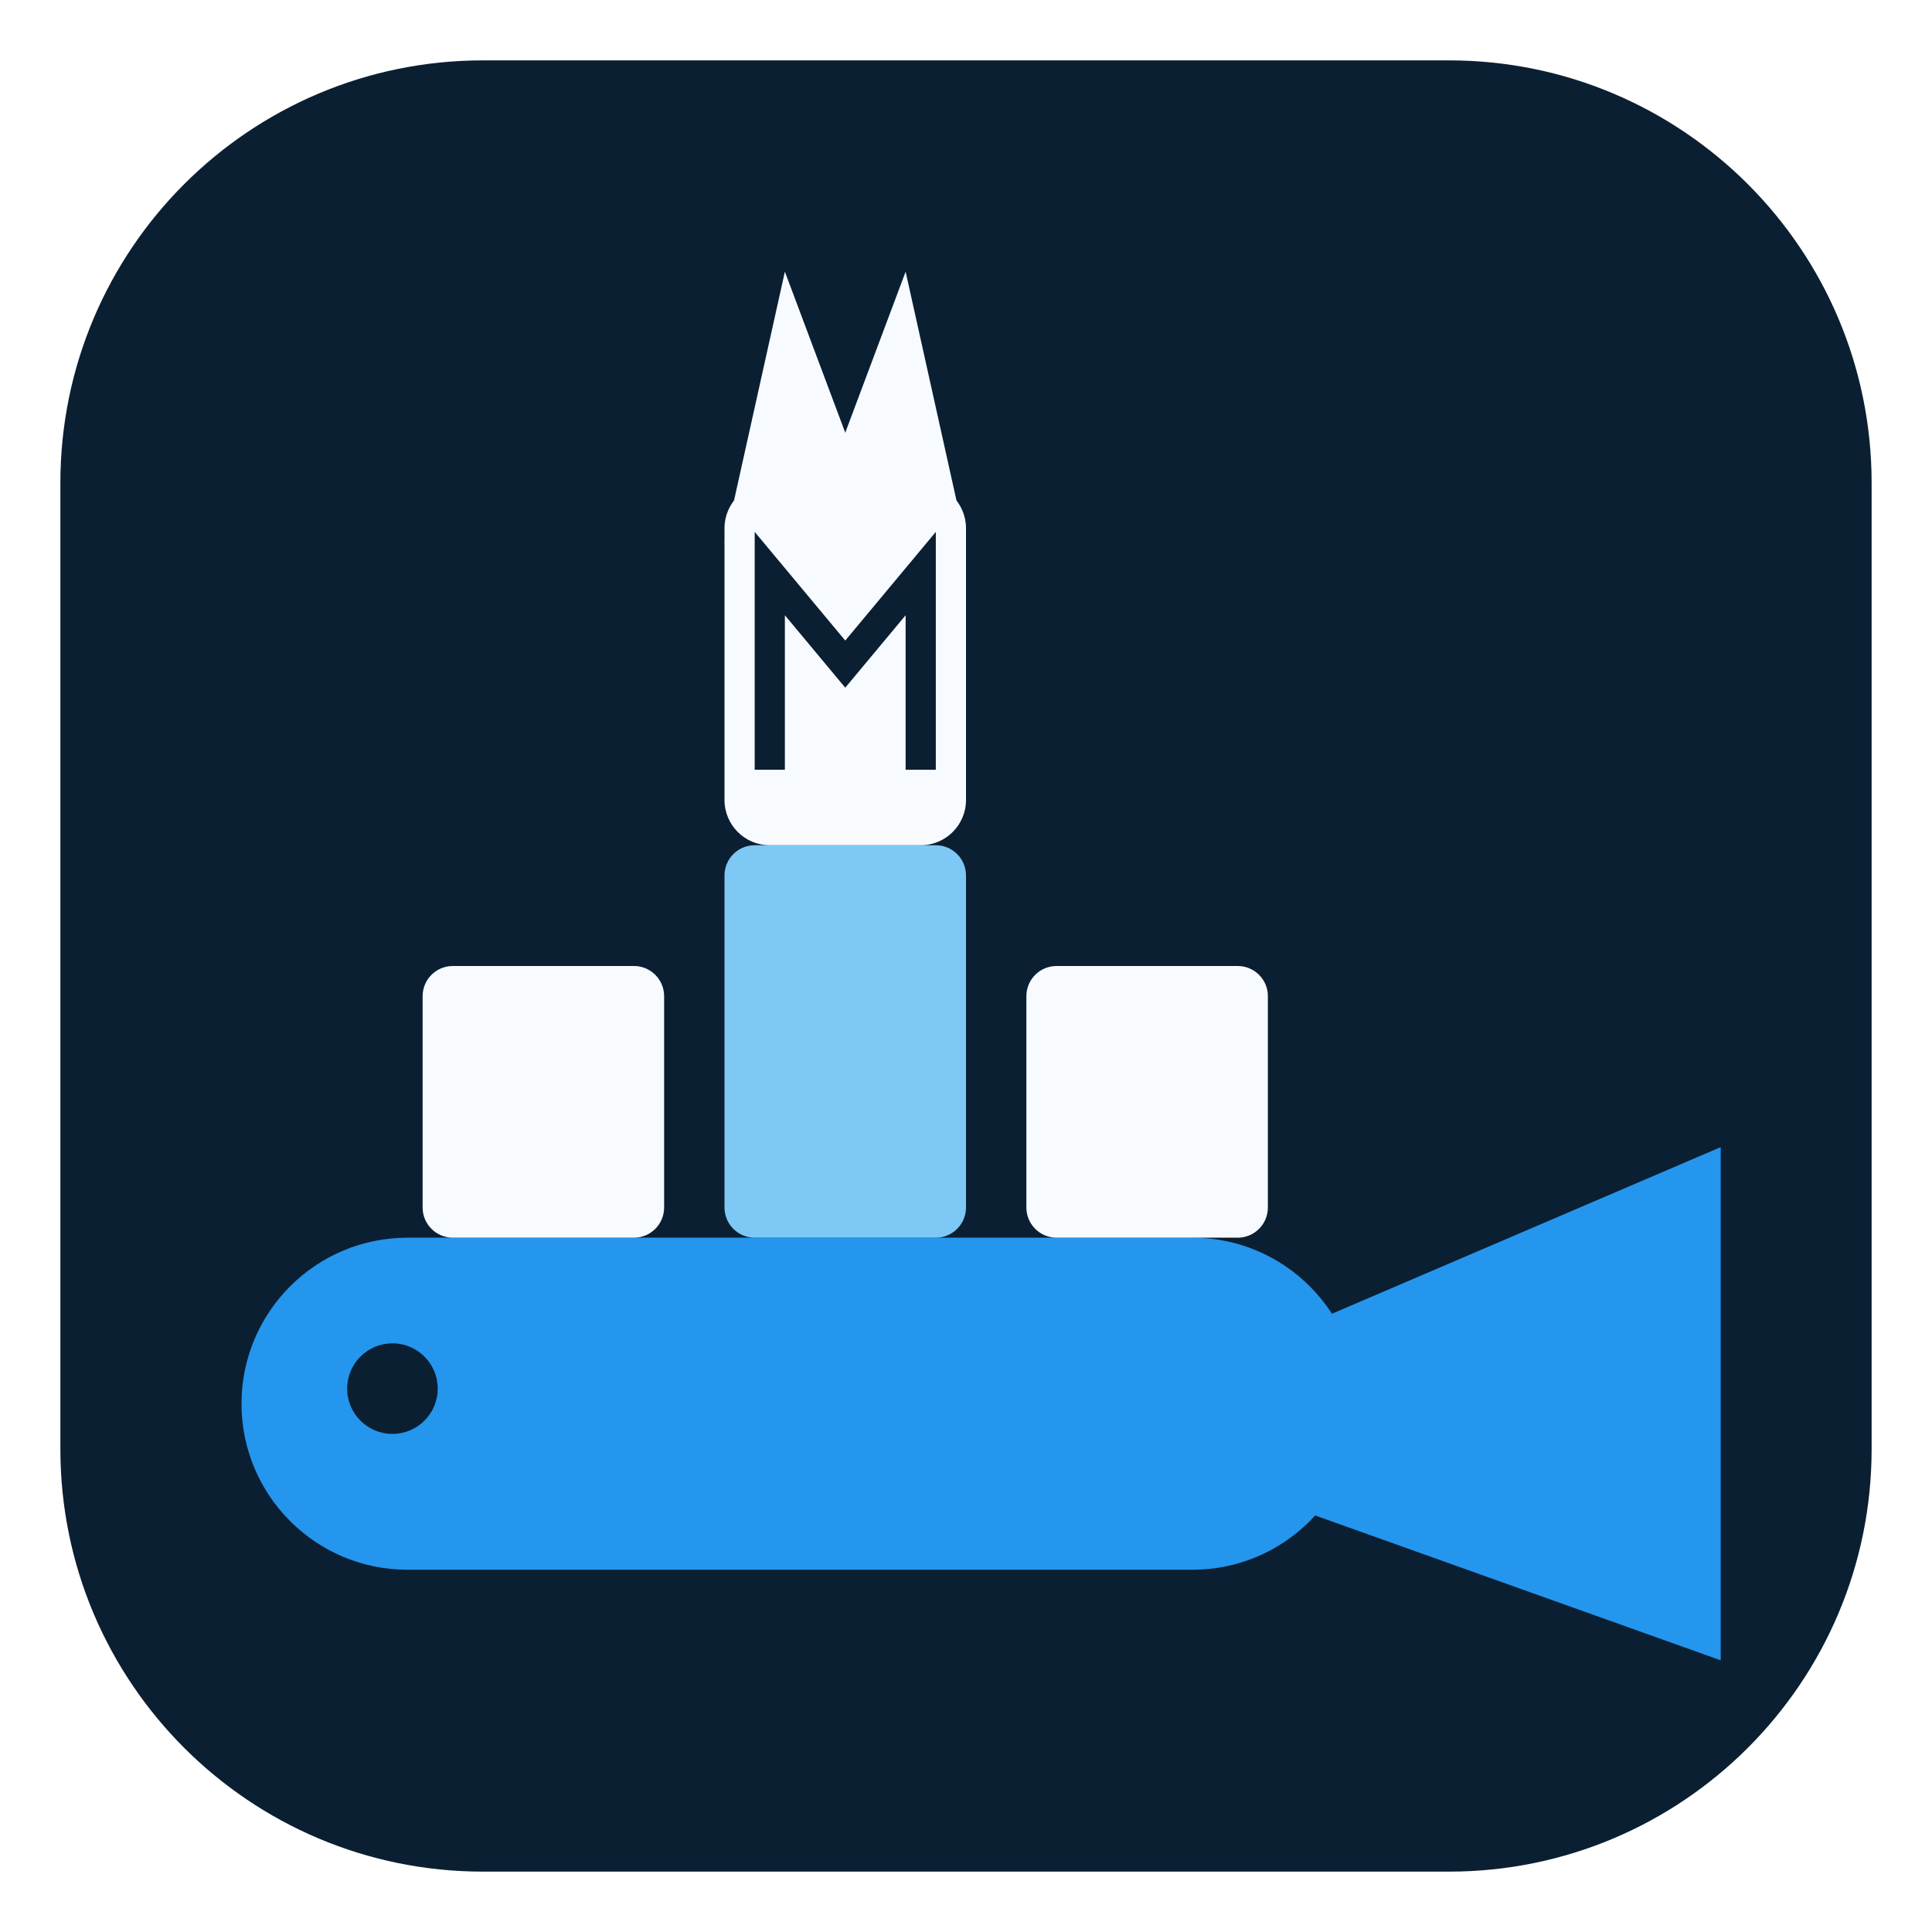
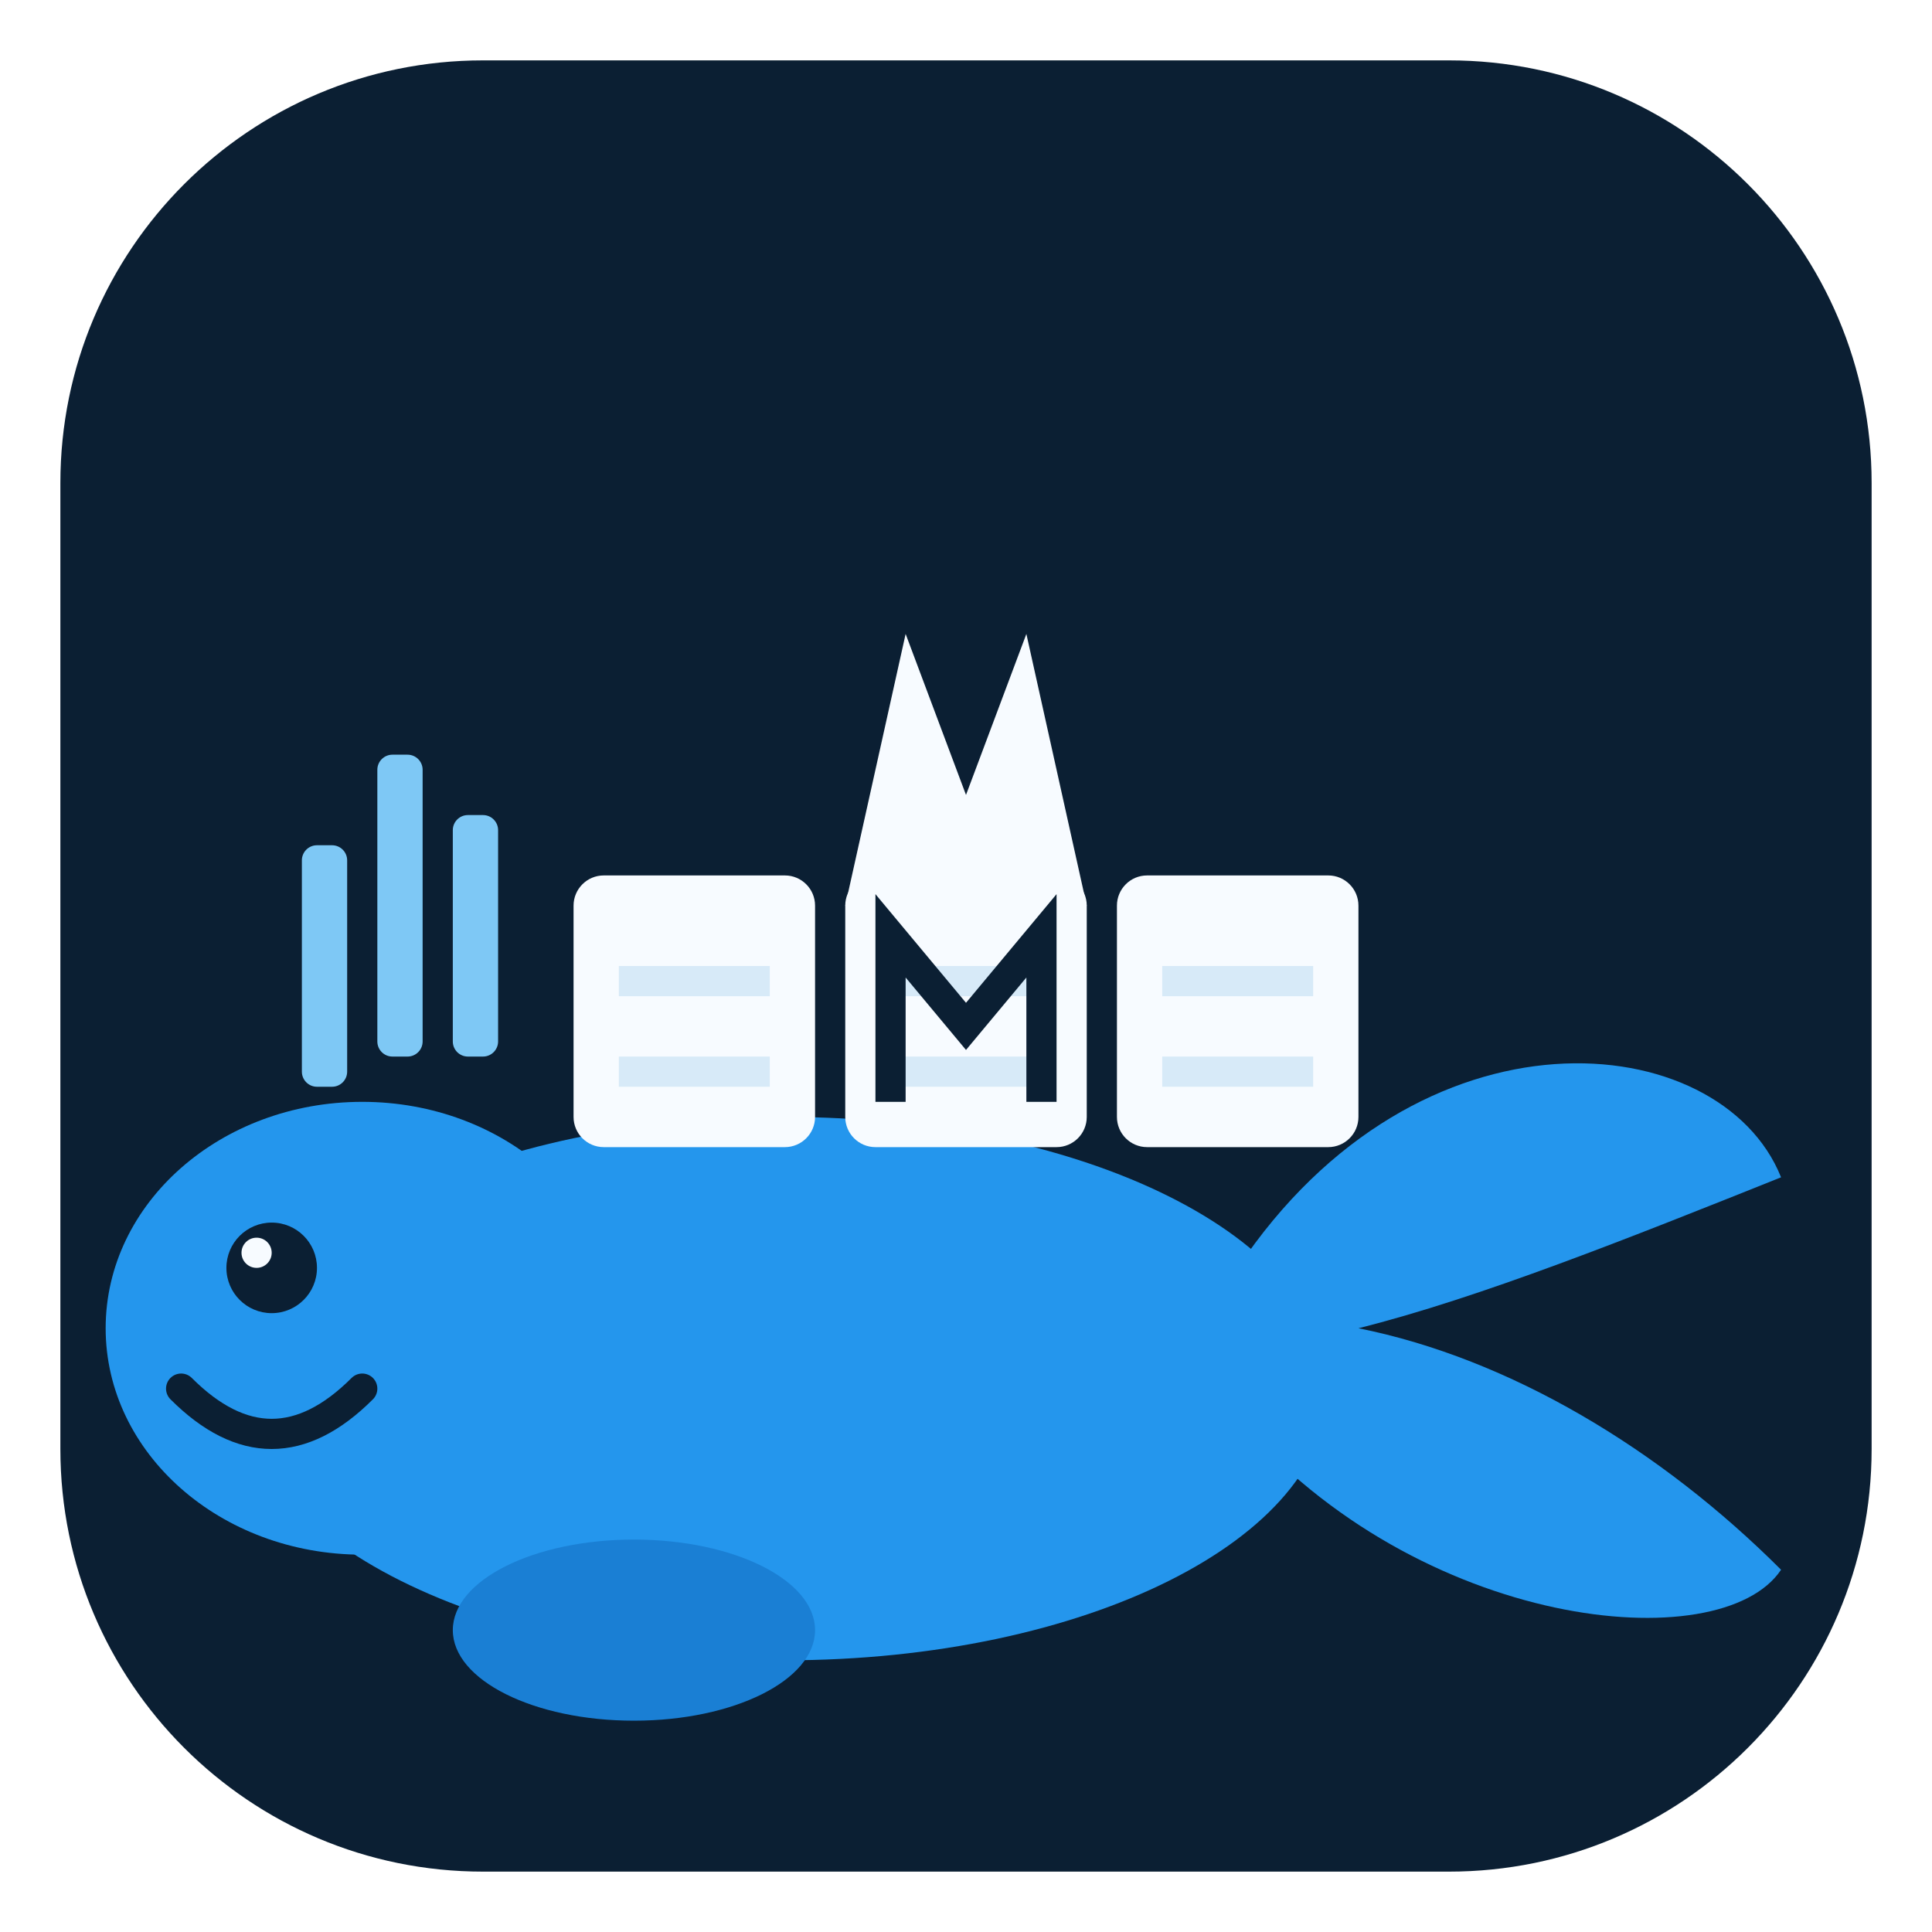
<svg xmlns="http://www.w3.org/2000/svg" viewBox="0 0 128 128" role="img" aria-label="mihomo-sub">
  <rect x="4" y="4" width="120" height="120" rx="28" fill="#0B1F33" />
-   <rect x="16" y="82" width="74" height="22" rx="11" fill="#2496ED" />
-   <polygon points="86,88 114,76 114,110 86,100" fill="#2496ED" />
-   <rect x="28" y="64" width="16" height="18" rx="2" fill="#F7FBFF" />
-   <rect x="48" y="56" width="16" height="26" rx="2" fill="#7EC8F5" />
-   <rect x="68" y="64" width="16" height="18" rx="2" fill="#F7FBFF" />
-   <rect x="48" y="32" width="16" height="24" rx="3" fill="#F7FBFF" />
-   <polygon points="48,36 52,18 58,34" fill="#F7FBFF" />
-   <polygon points="54,34 60,18 64,36" fill="#F7FBFF" />
-   <path fill="none" stroke="#0B1F33" stroke-width="2" stroke-linejoin="miter" stroke-linecap="square" d="M51 50V38l5 6 5-6v12" />
-   <circle cx="26" cy="92" r="3" fill="#0B1F33" />
+   <path fill="#2496ED" d="M82 84c12-18 32-16 36-6-10 4-20 8-28 10 10 2 20 8 28 16-4 6-24 4-36-10z" />
+   <ellipse cx="52" cy="92" rx="36" ry="18" fill="#2496ED" />
+   <ellipse cx="24" cy="88" rx="17" ry="15" fill="#2496ED" />
+   <ellipse cx="42" cy="108" rx="12" ry="6" fill="#1A7FD4" />
+   <circle cx="18" cy="84" r="3" fill="#0B1F33" />
+   <circle cx="17" cy="83" r="1" fill="#F7FBFF" />
+   <path fill="none" stroke="#0B1F33" stroke-width="2" stroke-linecap="round" d="M12 92q6 6 12 0" />
+   <rect x="20" y="56" width="3" height="16" rx="1" fill="#7EC8F5" />
+   <rect x="25" y="50" width="3" height="20" rx="1" fill="#7EC8F5" />
+   <rect x="30" y="54" width="3" height="16" rx="1" fill="#7EC8F5" />
+   <rect x="38" y="58" width="16" height="18" rx="2" fill="#F7FBFF" />
+   <rect x="56" y="58" width="16" height="18" rx="2" fill="#F7FBFF" />
+   <rect x="74" y="58" width="16" height="18" rx="2" fill="#F7FBFF" />
+   <path fill="#D7EAF8" d="M41 64h10v2H41zm18 0h10v2H59zm18 0h10v2H77zM41 70h10v2H41zm18 0h10v2H59zm18 0h10v2H77z" />
+   <polygon points="56,60 60,42 66,58" fill="#F7FBFF" />
+   <polygon points="62,58 68,42 72,60" fill="#F7FBFF" />
+   <path fill="none" stroke="#0B1F33" stroke-width="2" stroke-linejoin="miter" stroke-linecap="square" d="M59 72V62l5 6 5-6v10" />
</svg>
